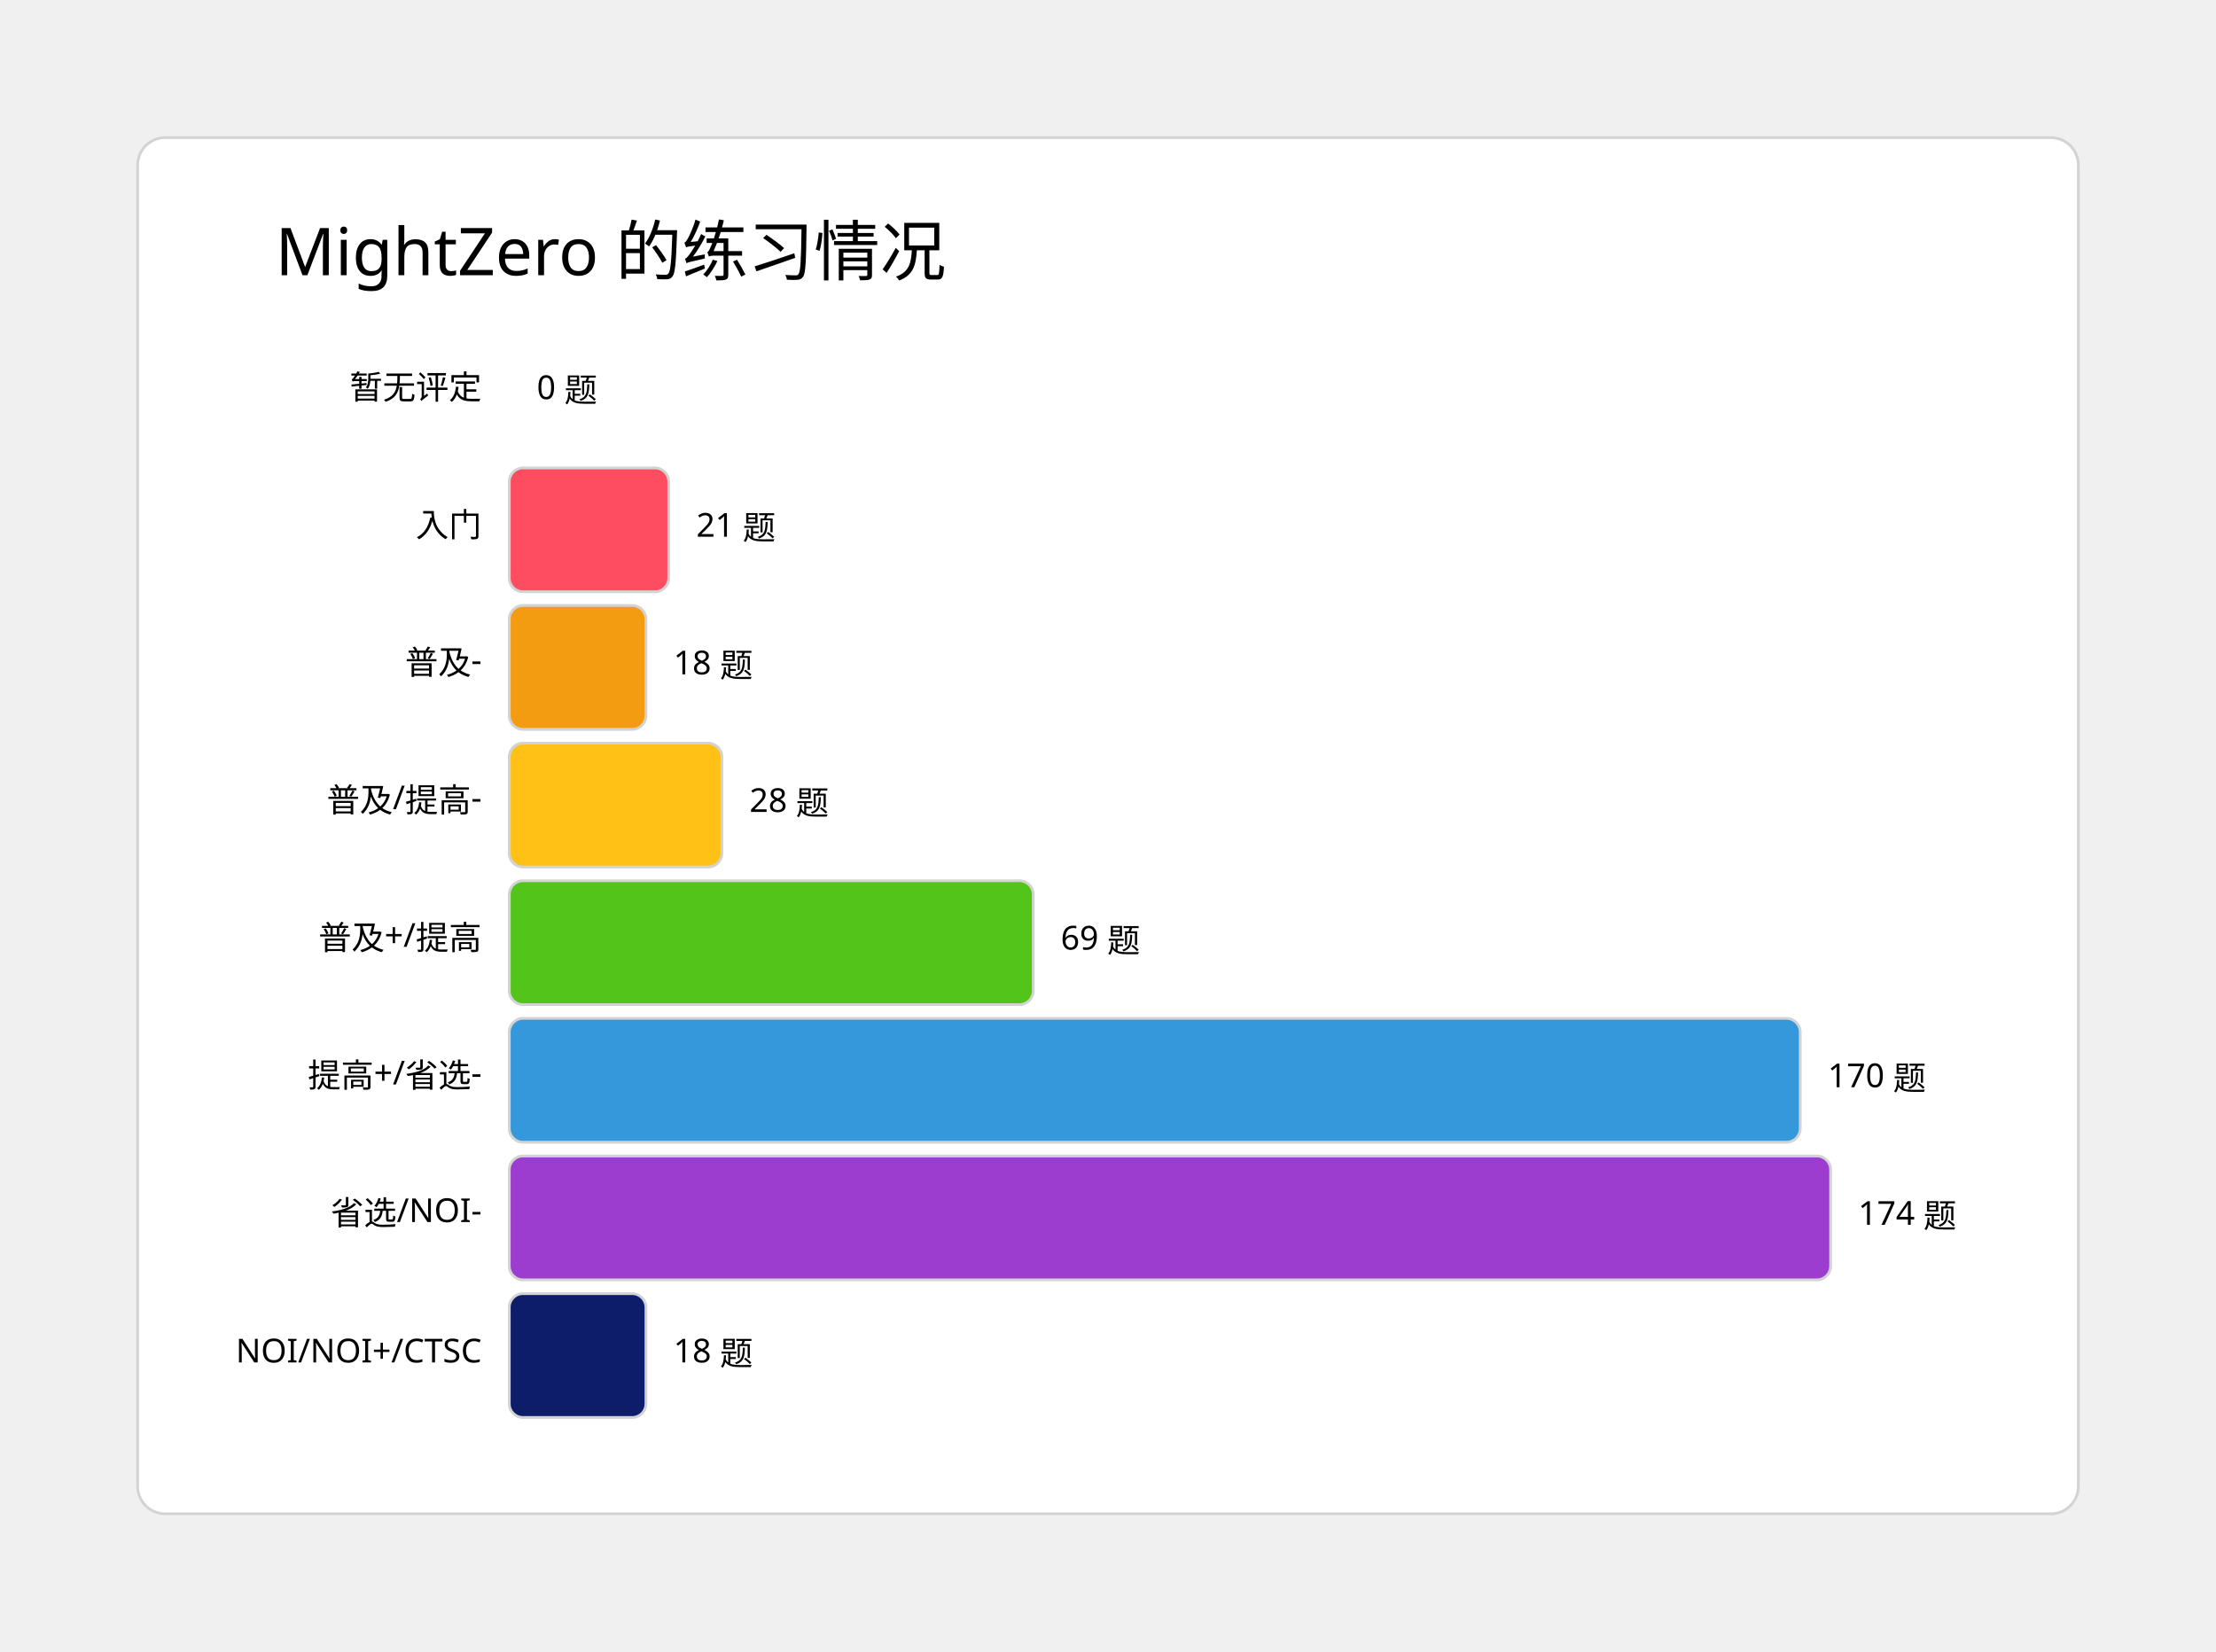
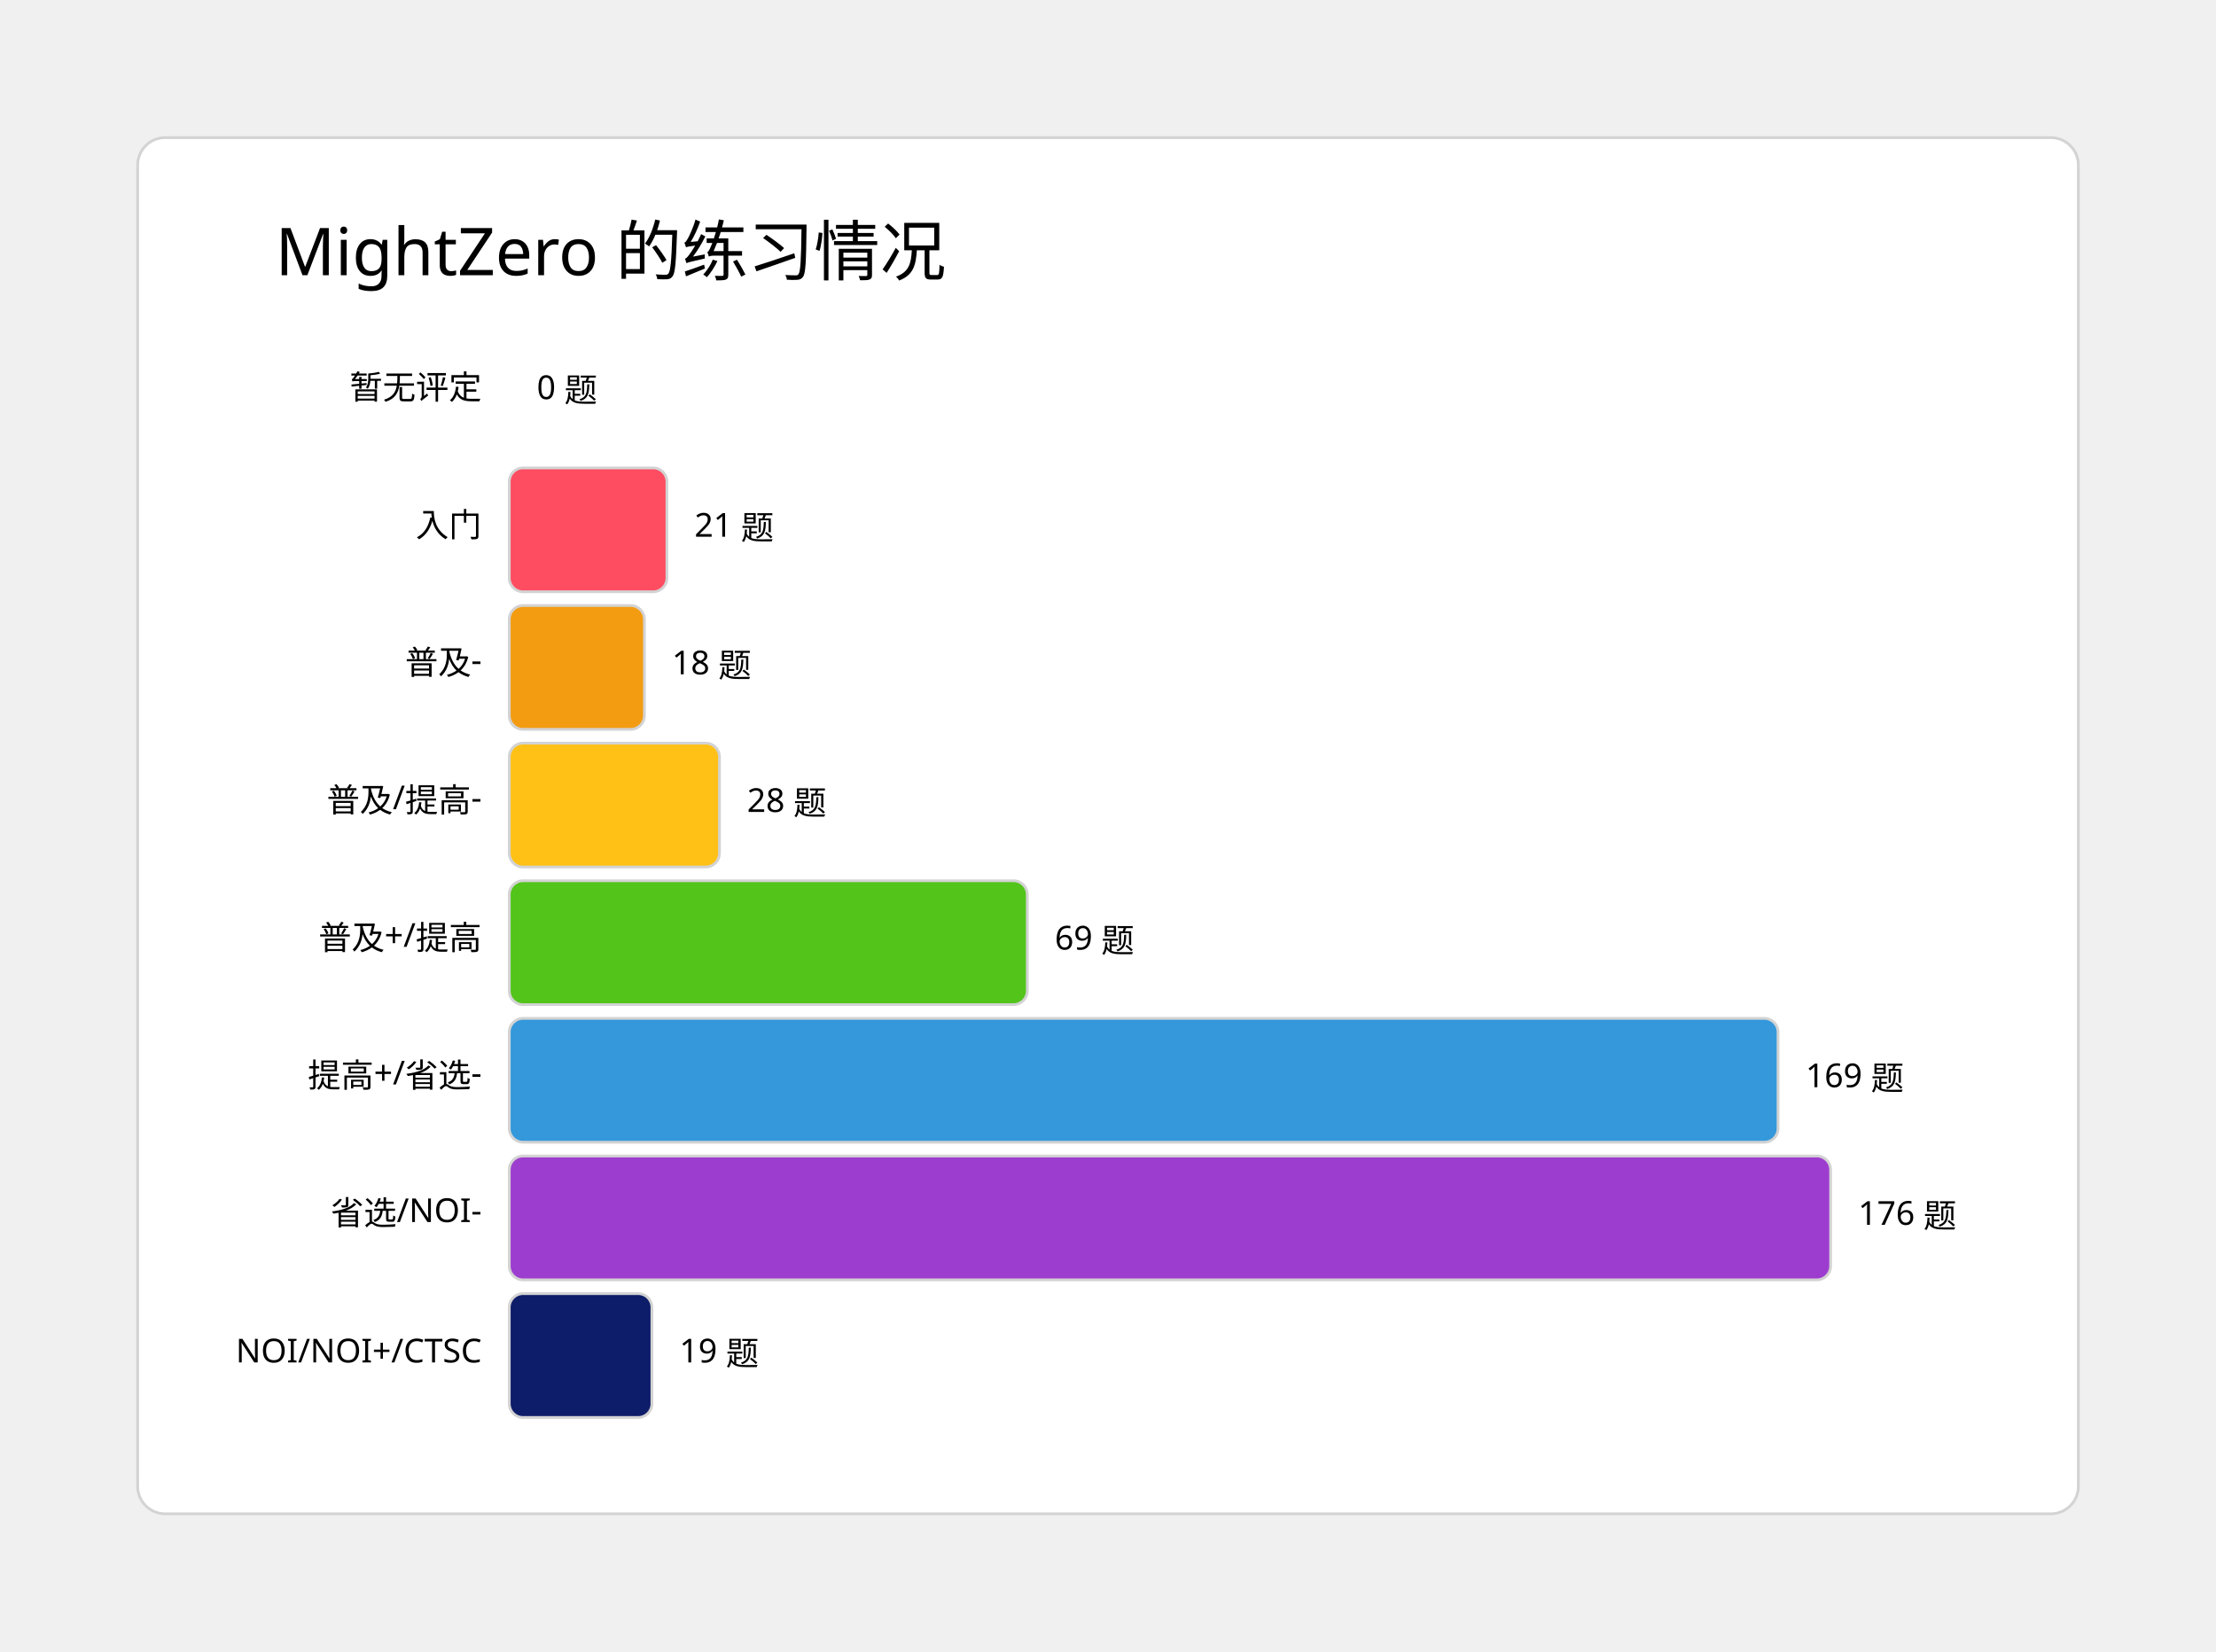
<svg xmlns="http://www.w3.org/2000/svg" baseProfile="tiny" height="600" version="1.2" width="805">
  <defs />
  <rect fill="white" height="500" rx="10" ry="10" stroke="lightgray" stroke-width="1" width="705" x="50" y="50" />
  <text font-family="SimHei" font-size="24" text-anchor="start" x="100" y="100">MightZero 的练习情况</text>
  <rect fill="#bfbfbf" height="45.0" rx="5" ry="5" stroke="lightgray" stroke-width="1" width="0.0" x="185" y="120.0" />
  <text font-family="SimHei" font-size="12" text-anchor="start" x="195.0" y="145.0">0 题</text>
  <text font-family="SimHei" font-size="12" text-anchor="end" x="175" y="145.0">暂无评定</text>
-   <rect fill="#fe4c61" height="45.0" rx="5" ry="5" stroke="lightgray" stroke-width="1" width="57.931" x="185" y="170.0" />
-   <text font-family="SimHei" font-size="12" text-anchor="start" x="252.931" y="195.0">21 题</text>
+   <rect fill="#fe4c61" height="45.0" rx="5" ry="5" stroke="lightgray" stroke-width="1" width="57.273" x="185" y="170.0" />
+   <text font-family="SimHei" font-size="12" text-anchor="start" x="252.273" y="195.0">21 题</text>
  <text font-family="SimHei" font-size="12" text-anchor="end" x="175" y="195.0">入门</text>
-   <rect fill="#f39c11" height="45.0" rx="5" ry="5" stroke="lightgray" stroke-width="1" width="49.655" x="185" y="220.0" />
-   <text font-family="SimHei" font-size="12" text-anchor="start" x="244.655" y="245.0">18 题</text>
+   <rect fill="#f39c11" height="45.0" rx="5" ry="5" stroke="lightgray" stroke-width="1" width="49.091" x="185" y="220.0" />
+   <text font-family="SimHei" font-size="12" text-anchor="start" x="244.091" y="245.0">18 题</text>
  <text font-family="SimHei" font-size="12" text-anchor="end" x="175" y="245.0">普及-</text>
-   <rect fill="#ffc116" height="45.0" rx="5" ry="5" stroke="lightgray" stroke-width="1" width="77.241" x="185" y="270.0" />
-   <text font-family="SimHei" font-size="12" text-anchor="start" x="272.241" y="295.0">28 题</text>
+   <rect fill="#ffc116" height="45.0" rx="5" ry="5" stroke="lightgray" stroke-width="1" width="76.364" x="185" y="270.0" />
+   <text font-family="SimHei" font-size="12" text-anchor="start" x="271.364" y="295.0">28 题</text>
  <text font-family="SimHei" font-size="12" text-anchor="end" x="175" y="295.0">普及/提高-</text>
-   <rect fill="#52c41a" height="45.0" rx="5" ry="5" stroke="lightgray" stroke-width="1" width="190.345" x="185" y="320.0" />
-   <text font-family="SimHei" font-size="12" text-anchor="start" x="385.345" y="345.0">69 题</text>
+   <rect fill="#52c41a" height="45.0" rx="5" ry="5" stroke="lightgray" stroke-width="1" width="188.182" x="185" y="320.0" />
+   <text font-family="SimHei" font-size="12" text-anchor="start" x="383.182" y="345.0">69 题</text>
  <text font-family="SimHei" font-size="12" text-anchor="end" x="175" y="345.0">普及+/提高</text>
-   <rect fill="#3498db" height="45.0" rx="5" ry="5" stroke="lightgray" stroke-width="1" width="468.966" x="185" y="370.0" />
-   <text font-family="SimHei" font-size="12" text-anchor="start" x="663.966" y="395.0">170 题</text>
+   <rect fill="#3498db" height="45.0" rx="5" ry="5" stroke="lightgray" stroke-width="1" width="460.909" x="185" y="370.0" />
+   <text font-family="SimHei" font-size="12" text-anchor="start" x="655.909" y="395.0">169 题</text>
  <text font-family="SimHei" font-size="12" text-anchor="end" x="175" y="395.0">提高+/省选-</text>
  <rect fill="#9d3dcf" height="45.0" rx="5" ry="5" stroke="lightgray" stroke-width="1" width="480.0" x="185" y="420.0" />
-   <text font-family="SimHei" font-size="12" text-anchor="start" x="675.0" y="445.0">174 题</text>
+   <text font-family="SimHei" font-size="12" text-anchor="start" x="675.0" y="445.0">176 题</text>
  <text font-family="SimHei" font-size="12" text-anchor="end" x="175" y="445.0">省选/NOI-</text>
-   <rect fill="#0e1d69" height="45.0" rx="5" ry="5" stroke="lightgray" stroke-width="1" width="49.655" x="185" y="470.0" />
-   <text font-family="SimHei" font-size="12" text-anchor="start" x="244.655" y="495.0">18 题</text>
+   <rect fill="#0e1d69" height="45.0" rx="5" ry="5" stroke="lightgray" stroke-width="1" width="51.818" x="185" y="470.0" />
+   <text font-family="SimHei" font-size="12" text-anchor="start" x="246.818" y="495.0">19 题</text>
  <text font-family="SimHei" font-size="12" text-anchor="end" x="175" y="495.0">NOI/NOI+/CTSC</text>
-   <text font-family="SimHei" font-size="14" opacity="0" text-anchor="start" x="-1000" y="-1000">生成时间: 2025-02-07 00:52:05</text>
+   <text font-family="SimHei" font-size="14" opacity="0" text-anchor="start" x="-1000" y="-1000">生成时间: 2025-02-07 12:44:12</text>
</svg>
